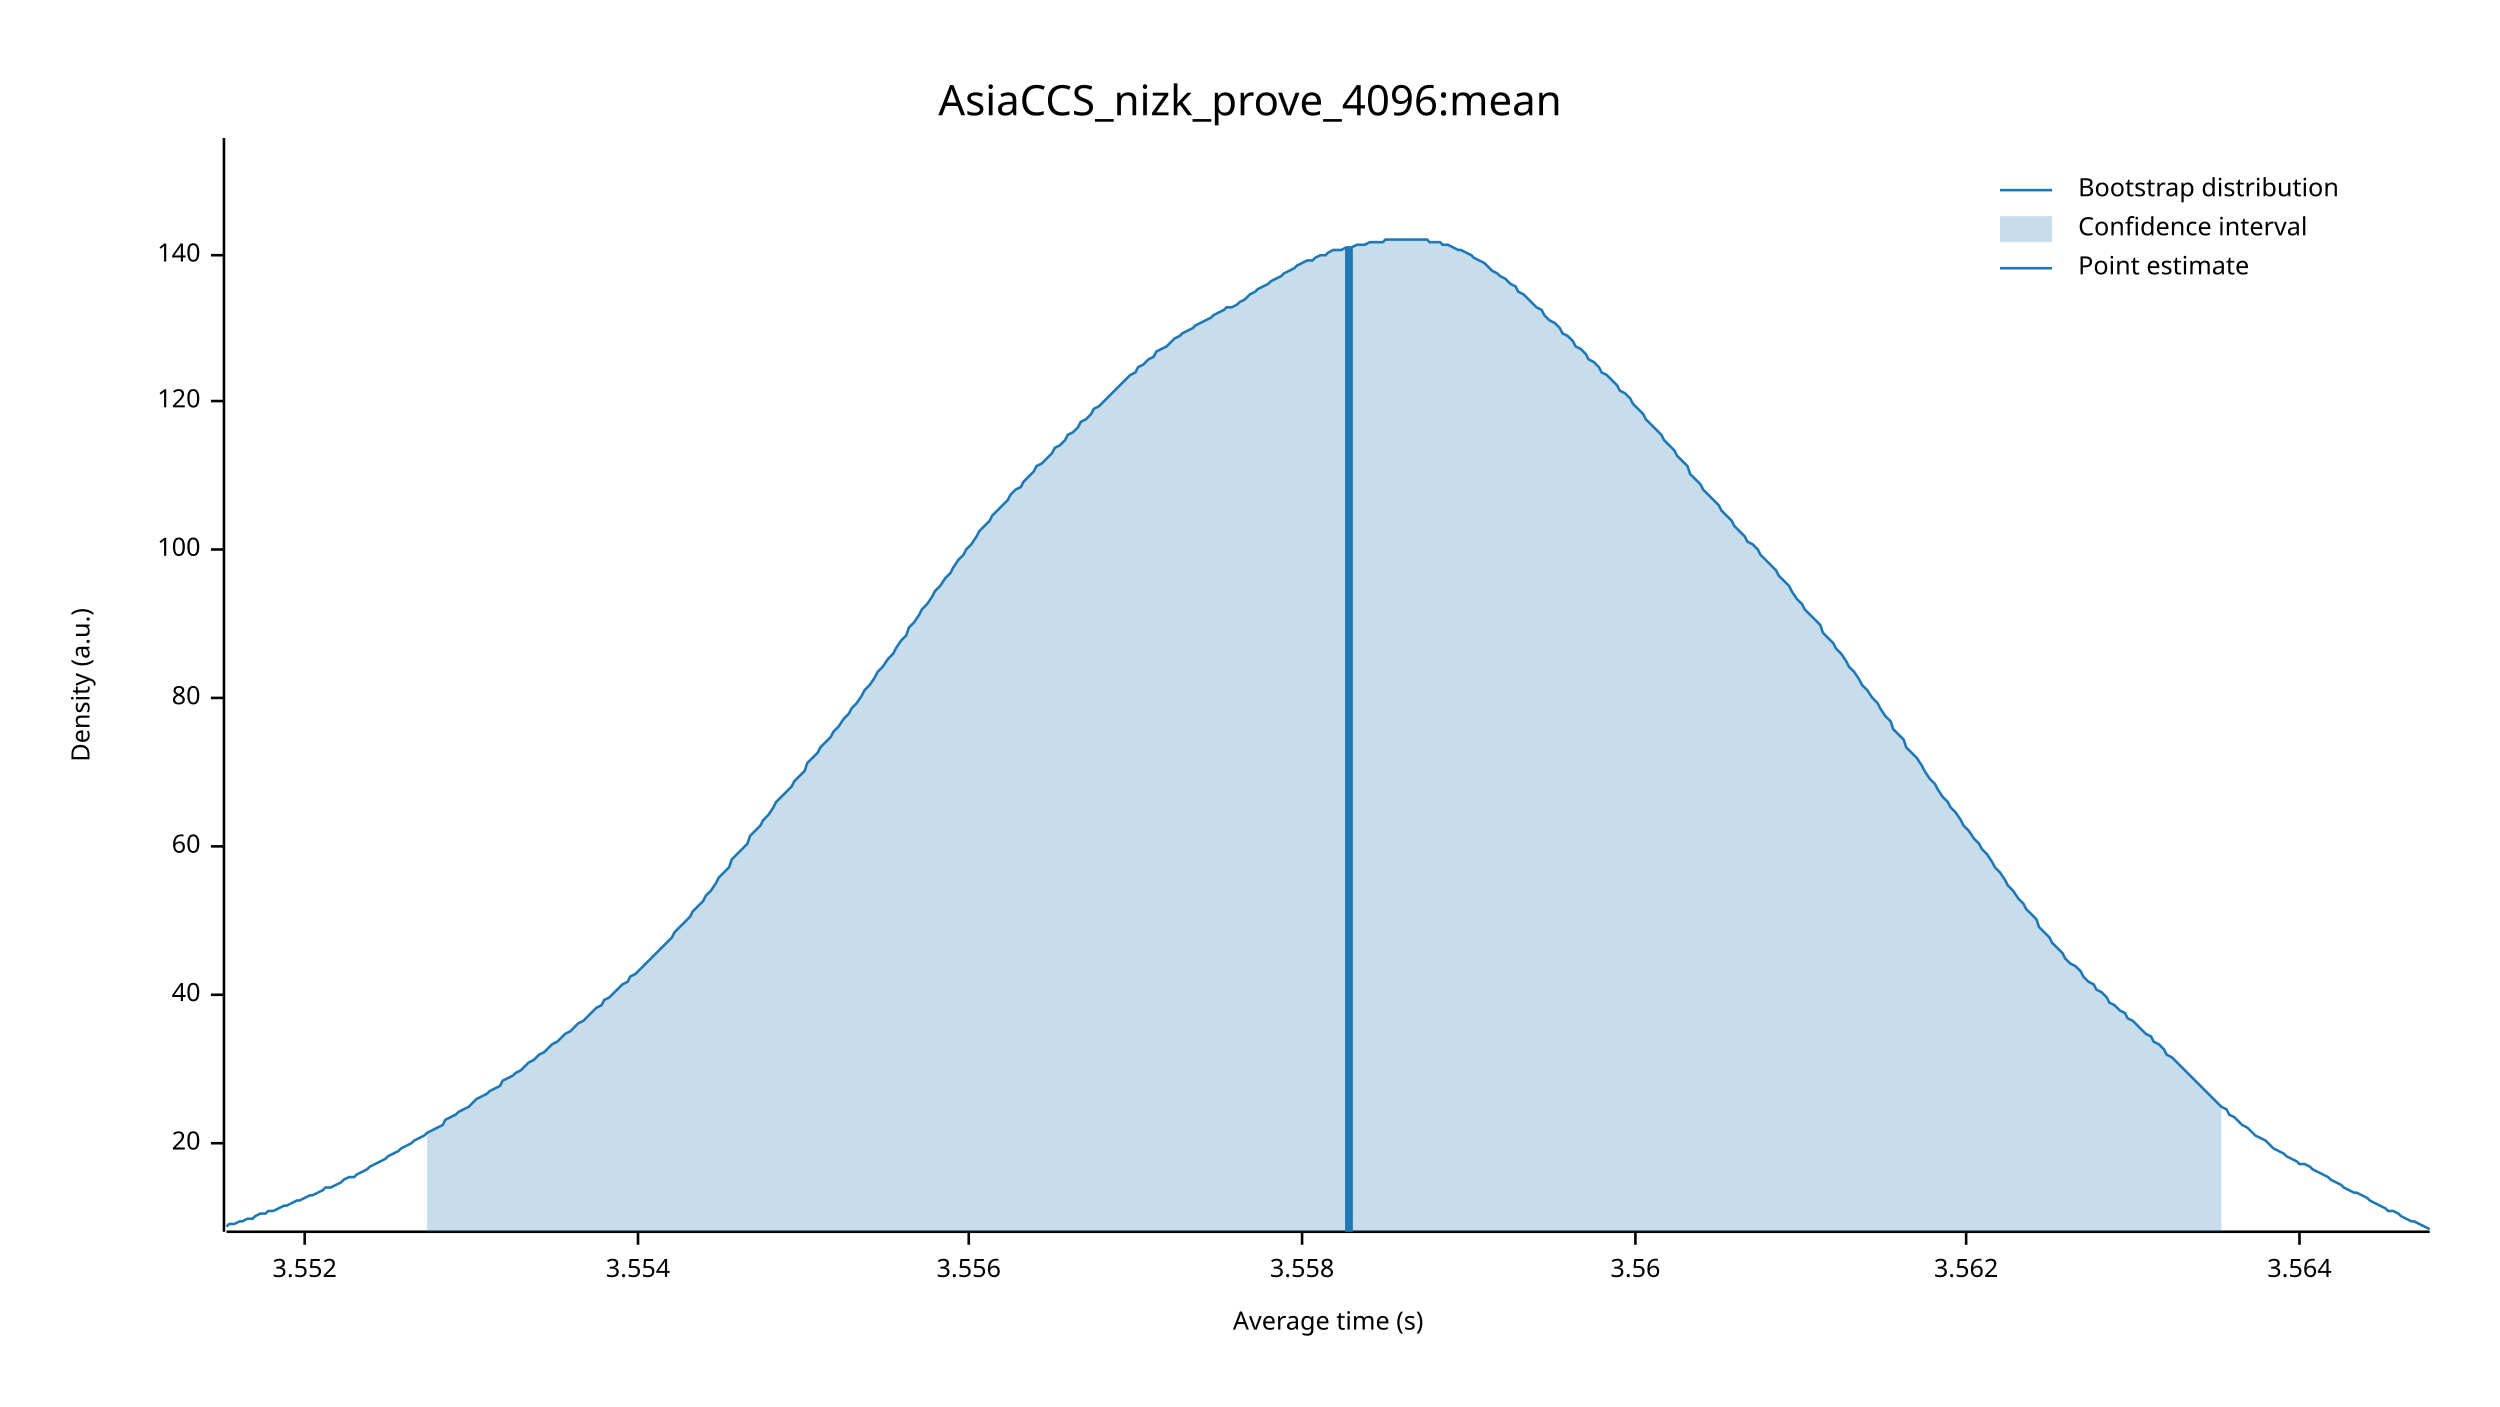
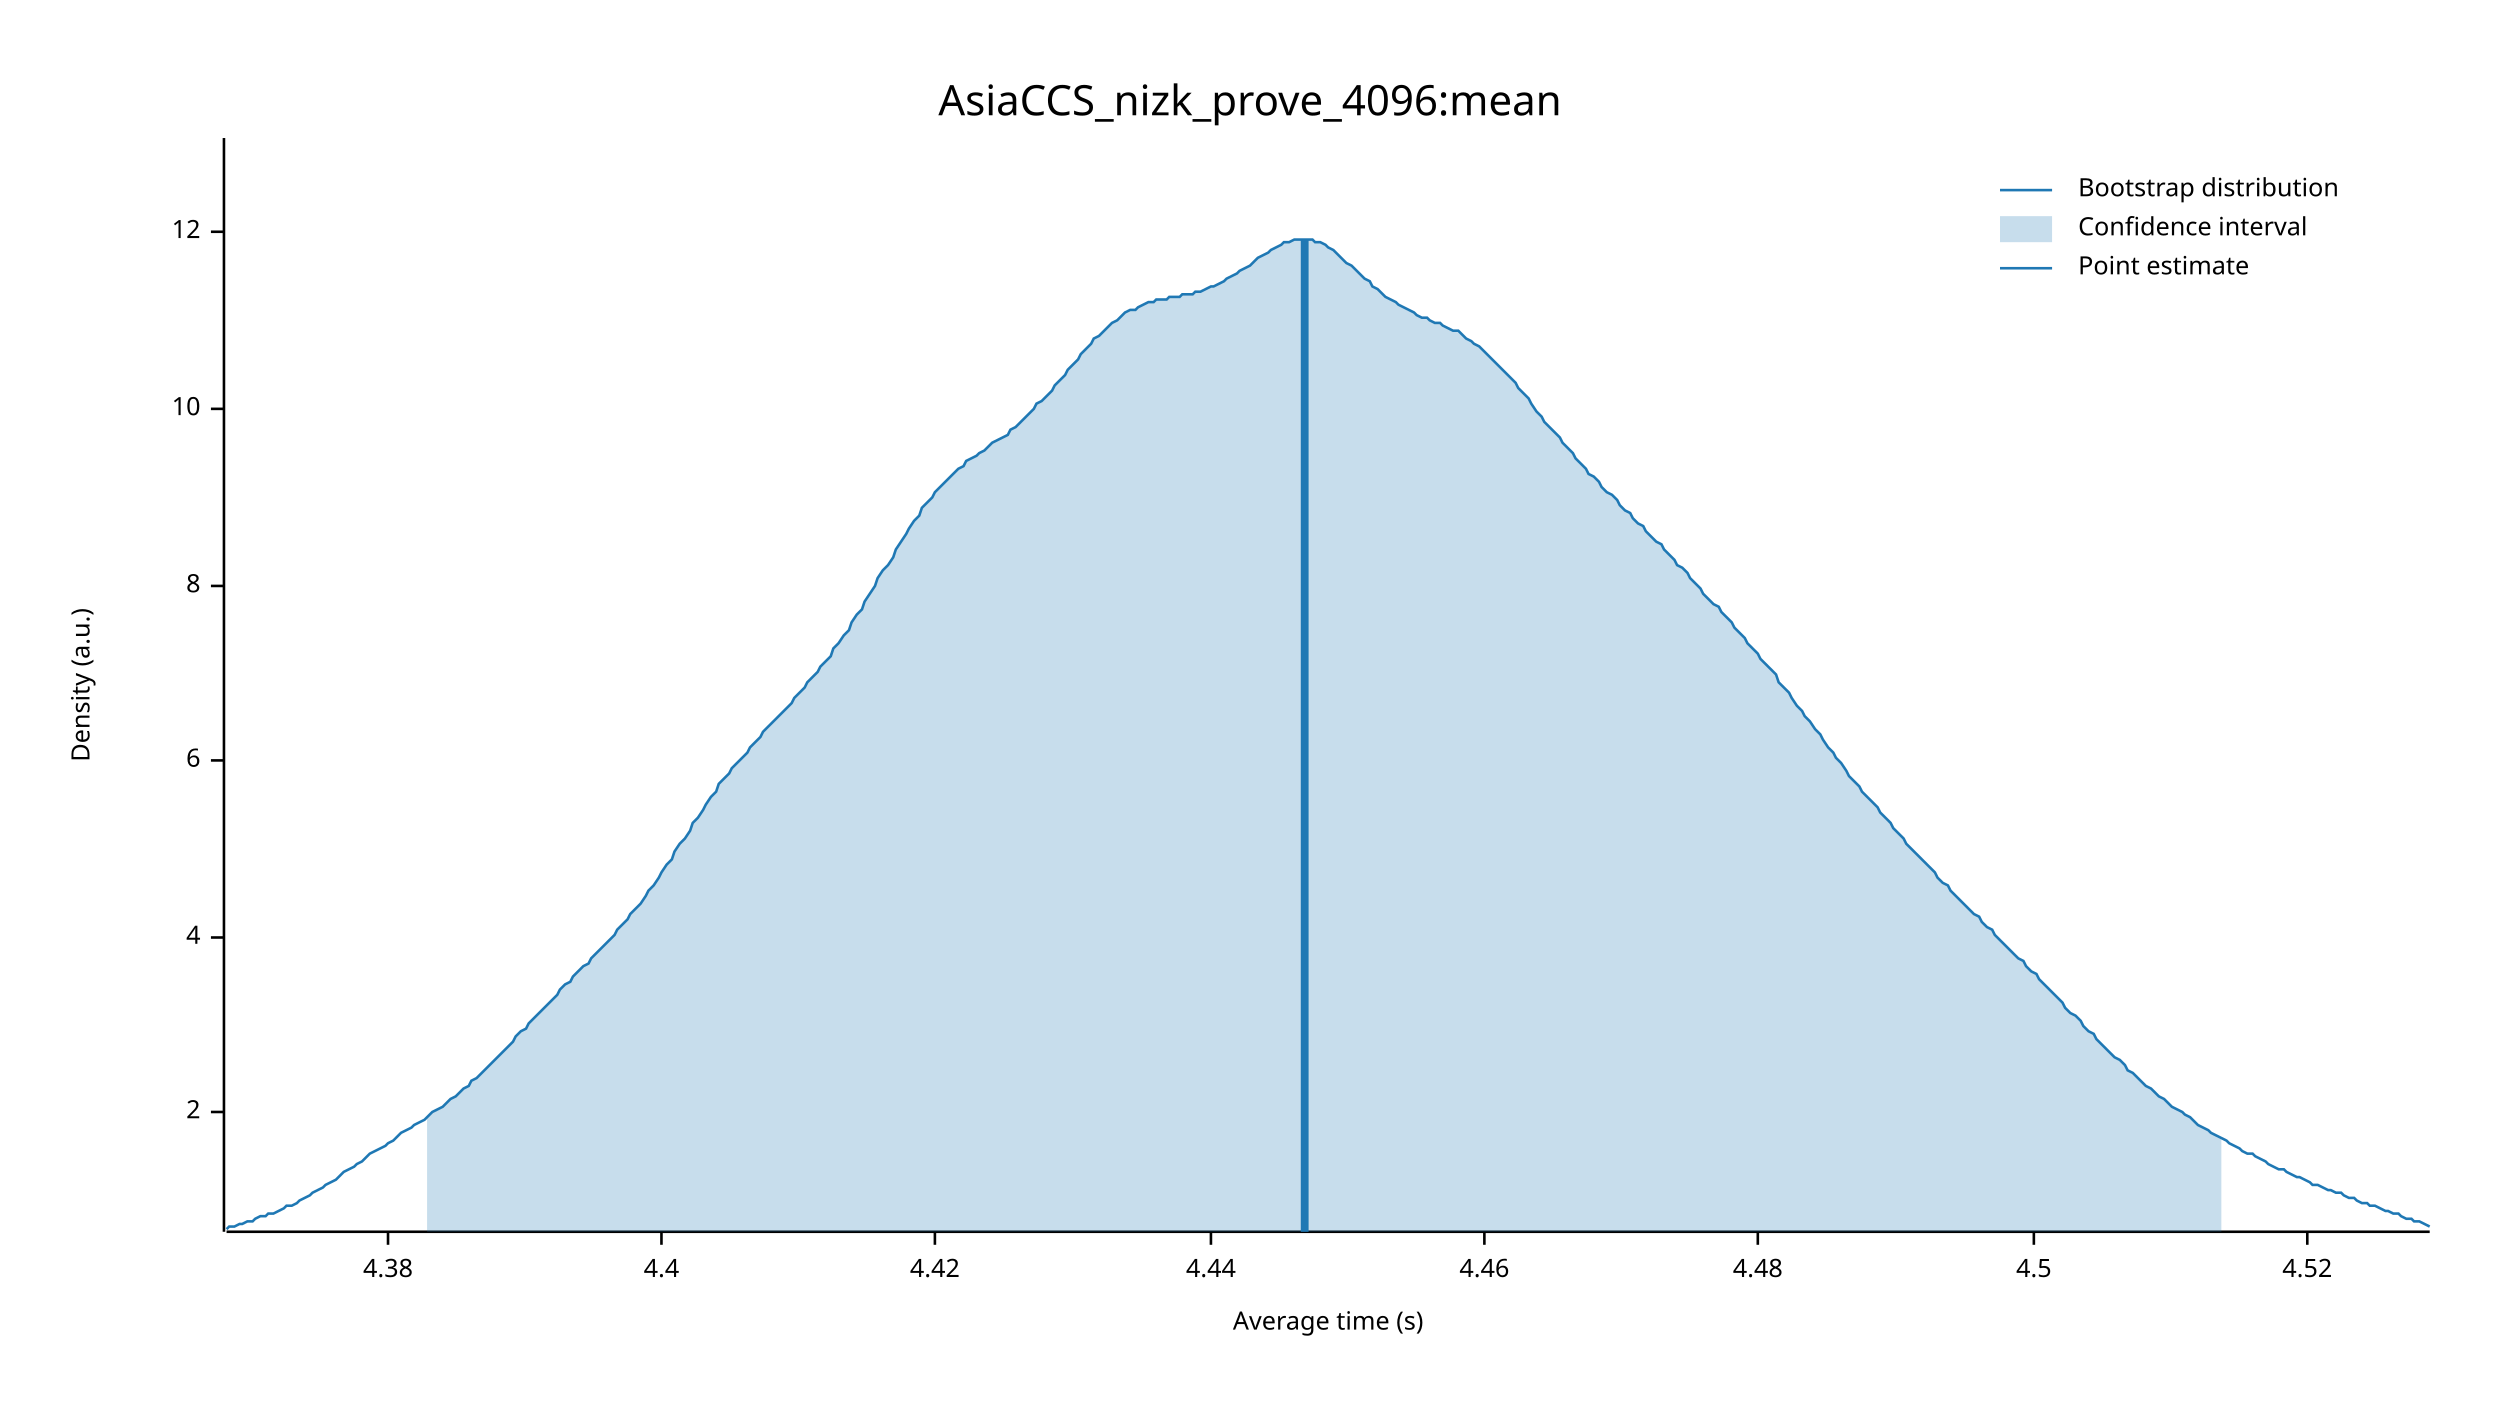
<svg xmlns="http://www.w3.org/2000/svg" width="960" height="540" viewBox="0 0 960 540">
  <text x="480" y="32" dy="0.76em" text-anchor="middle" font-family="sans-serif" font-size="16.129" opacity="1" fill="#000000">
AsiaCCS_nizk_prove_4096:mean
</text>
  <text x="27" y="263" dy="0.76em" text-anchor="middle" font-family="sans-serif" font-size="9.677" opacity="1" fill="#000000" transform="rotate(270, 27, 263)">
Density (a.u.)
</text>
  <text x="510" y="513" dy="-0.5ex" text-anchor="middle" font-family="sans-serif" font-size="9.677" opacity="1" fill="#000000">
Average time (s)
</text>
  <polyline fill="none" opacity="1" stroke="#000000" stroke-width="1" points="86,53 86,473 " />
-   <text x="77" y="439" dy="0.5ex" text-anchor="end" font-family="sans-serif" font-size="9.677" opacity="1" fill="#000000">
- 20
+   <text x="77" y="427" dy="0.5ex" text-anchor="end" font-family="sans-serif" font-size="9.677" opacity="1" fill="#000000">
+ 2
</text>
-   <polyline fill="none" opacity="1" stroke="#000000" stroke-width="1" points="81,439 86,439 " />
-   <text x="77" y="382" dy="0.5ex" text-anchor="end" font-family="sans-serif" font-size="9.677" opacity="1" fill="#000000">
- 40
+   <polyline fill="none" opacity="1" stroke="#000000" stroke-width="1" points="81,427 86,427 " />
+   <text x="77" y="360" dy="0.5ex" text-anchor="end" font-family="sans-serif" font-size="9.677" opacity="1" fill="#000000">
+ 4
</text>
-   <polyline fill="none" opacity="1" stroke="#000000" stroke-width="1" points="81,382 86,382 " />
-   <text x="77" y="325" dy="0.5ex" text-anchor="end" font-family="sans-serif" font-size="9.677" opacity="1" fill="#000000">
- 60
+   <polyline fill="none" opacity="1" stroke="#000000" stroke-width="1" points="81,360 86,360 " />
+   <text x="77" y="292" dy="0.5ex" text-anchor="end" font-family="sans-serif" font-size="9.677" opacity="1" fill="#000000">
+ 6
</text>
-   <polyline fill="none" opacity="1" stroke="#000000" stroke-width="1" points="81,325 86,325 " />
-   <text x="77" y="268" dy="0.5ex" text-anchor="end" font-family="sans-serif" font-size="9.677" opacity="1" fill="#000000">
- 80
+   <polyline fill="none" opacity="1" stroke="#000000" stroke-width="1" points="81,292 86,292 " />
+   <text x="77" y="225" dy="0.5ex" text-anchor="end" font-family="sans-serif" font-size="9.677" opacity="1" fill="#000000">
+ 8
</text>
-   <polyline fill="none" opacity="1" stroke="#000000" stroke-width="1" points="81,268 86,268 " />
-   <text x="77" y="211" dy="0.5ex" text-anchor="end" font-family="sans-serif" font-size="9.677" opacity="1" fill="#000000">
- 100
+   <polyline fill="none" opacity="1" stroke="#000000" stroke-width="1" points="81,225 86,225 " />
+   <text x="77" y="157" dy="0.5ex" text-anchor="end" font-family="sans-serif" font-size="9.677" opacity="1" fill="#000000">
+ 10
</text>
-   <polyline fill="none" opacity="1" stroke="#000000" stroke-width="1" points="81,211 86,211 " />
-   <text x="77" y="154" dy="0.5ex" text-anchor="end" font-family="sans-serif" font-size="9.677" opacity="1" fill="#000000">
- 120
+   <polyline fill="none" opacity="1" stroke="#000000" stroke-width="1" points="81,157 86,157 " />
+   <text x="77" y="89" dy="0.5ex" text-anchor="end" font-family="sans-serif" font-size="9.677" opacity="1" fill="#000000">
+ 12
</text>
-   <polyline fill="none" opacity="1" stroke="#000000" stroke-width="1" points="81,154 86,154 " />
-   <text x="77" y="98" dy="0.5ex" text-anchor="end" font-family="sans-serif" font-size="9.677" opacity="1" fill="#000000">
- 140
+   <polyline fill="none" opacity="1" stroke="#000000" stroke-width="1" points="81,89 86,89 " />
+   <polyline fill="none" opacity="1" stroke="#000000" stroke-width="1" points="87,473 933,473 " />
+   <text x="149" y="483" dy="0.76em" text-anchor="middle" font-family="sans-serif" font-size="9.677" opacity="1" fill="#000000">
+ 4.38
</text>
-   <polyline fill="none" opacity="1" stroke="#000000" stroke-width="1" points="81,98 86,98 " />
-   <polyline fill="none" opacity="1" stroke="#000000" stroke-width="1" points="87,473 933,473 " />
-   <text x="117" y="483" dy="0.76em" text-anchor="middle" font-family="sans-serif" font-size="9.677" opacity="1" fill="#000000">
- 3.552
+   <polyline fill="none" opacity="1" stroke="#000000" stroke-width="1" points="149,473 149,478 " />
+   <text x="254" y="483" dy="0.76em" text-anchor="middle" font-family="sans-serif" font-size="9.677" opacity="1" fill="#000000">
+ 4.4
</text>
-   <polyline fill="none" opacity="1" stroke="#000000" stroke-width="1" points="117,473 117,478 " />
-   <text x="245" y="483" dy="0.76em" text-anchor="middle" font-family="sans-serif" font-size="9.677" opacity="1" fill="#000000">
- 3.554
+   <polyline fill="none" opacity="1" stroke="#000000" stroke-width="1" points="254,473 254,478 " />
+   <text x="359" y="483" dy="0.76em" text-anchor="middle" font-family="sans-serif" font-size="9.677" opacity="1" fill="#000000">
+ 4.42
</text>
-   <polyline fill="none" opacity="1" stroke="#000000" stroke-width="1" points="245,473 245,478 " />
-   <text x="372" y="483" dy="0.76em" text-anchor="middle" font-family="sans-serif" font-size="9.677" opacity="1" fill="#000000">
- 3.556
+   <polyline fill="none" opacity="1" stroke="#000000" stroke-width="1" points="359,473 359,478 " />
+   <text x="465" y="483" dy="0.76em" text-anchor="middle" font-family="sans-serif" font-size="9.677" opacity="1" fill="#000000">
+ 4.44
</text>
-   <polyline fill="none" opacity="1" stroke="#000000" stroke-width="1" points="372,473 372,478 " />
-   <text x="500" y="483" dy="0.76em" text-anchor="middle" font-family="sans-serif" font-size="9.677" opacity="1" fill="#000000">
- 3.558
+   <polyline fill="none" opacity="1" stroke="#000000" stroke-width="1" points="465,473 465,478 " />
+   <text x="570" y="483" dy="0.76em" text-anchor="middle" font-family="sans-serif" font-size="9.677" opacity="1" fill="#000000">
+ 4.46
</text>
-   <polyline fill="none" opacity="1" stroke="#000000" stroke-width="1" points="500,473 500,478 " />
-   <text x="628" y="483" dy="0.76em" text-anchor="middle" font-family="sans-serif" font-size="9.677" opacity="1" fill="#000000">
- 3.56
+   <polyline fill="none" opacity="1" stroke="#000000" stroke-width="1" points="570,473 570,478 " />
+   <text x="675" y="483" dy="0.76em" text-anchor="middle" font-family="sans-serif" font-size="9.677" opacity="1" fill="#000000">
+ 4.48
</text>
-   <polyline fill="none" opacity="1" stroke="#000000" stroke-width="1" points="628,473 628,478 " />
-   <text x="755" y="483" dy="0.76em" text-anchor="middle" font-family="sans-serif" font-size="9.677" opacity="1" fill="#000000">
- 3.562
+   <polyline fill="none" opacity="1" stroke="#000000" stroke-width="1" points="675,473 675,478 " />
+   <text x="781" y="483" dy="0.76em" text-anchor="middle" font-family="sans-serif" font-size="9.677" opacity="1" fill="#000000">
+ 4.5
</text>
-   <polyline fill="none" opacity="1" stroke="#000000" stroke-width="1" points="755,473 755,478 " />
-   <text x="883" y="483" dy="0.76em" text-anchor="middle" font-family="sans-serif" font-size="9.677" opacity="1" fill="#000000">
- 3.564
+   <polyline fill="none" opacity="1" stroke="#000000" stroke-width="1" points="781,473 781,478 " />
+   <text x="886" y="483" dy="0.76em" text-anchor="middle" font-family="sans-serif" font-size="9.677" opacity="1" fill="#000000">
+ 4.52
</text>
-   <polyline fill="none" opacity="1" stroke="#000000" stroke-width="1" points="883,473 883,478 " />
-   <polyline fill="none" opacity="1" stroke="#1F78B4" stroke-width="1" points="87,471 88,470 90,470 92,469 93,469 95,468 97,468 98,467 100,466 102,466 103,465 105,465 107,464 109,463 110,463 112,462 114,461 115,461 117,460 119,459 120,459 122,458 124,457 125,456 127,456 129,455 131,454 132,453 134,452 136,452 137,451 139,450 141,449 142,448 144,447 146,446 148,445 149,444 151,443 153,442 154,441 156,440 158,439 159,438 161,437 163,436 164,435 166,434 168,433 170,432 171,430 173,429 175,428 176,427 178,426 180,425 181,424 183,422 185,421 187,420 188,419 190,418 192,417 193,415 195,414 197,413 198,412 200,411 202,409 203,408 205,407 207,405 209,404 210,403 212,401 214,400 215,399 217,397 219,396 220,395 222,393 224,392 226,390 227,389 229,387 231,386 232,384 234,383 236,381 237,380 239,378 241,377 242,375 244,374 246,372 248,370 249,369 251,367 253,365 254,364 256,362 258,360 259,358 261,356 263,354 265,352 266,350 268,348 270,346 271,344 273,342 275,339 276,337 278,335 280,333 281,330 283,328 285,326 287,324 288,321 290,319 292,317 293,315 295,313 297,310 298,308 300,306 302,304 304,302 305,300 307,298 309,296 310,293 312,291 314,289 315,287 317,285 319,283 320,281 322,279 324,276 326,274 327,272 329,270 331,267 332,265 334,263 336,260 337,258 339,256 341,253 343,251 344,249 346,246 348,244 349,241 351,239 353,236 354,234 356,232 358,229 359,227 361,225 363,222 365,220 366,218 368,215 370,213 371,211 373,209 375,206 376,204 378,202 380,200 381,198 383,196 385,194 387,192 388,190 390,188 392,187 393,185 395,183 397,181 398,179 400,178 402,176 404,174 405,172 407,171 409,169 410,167 412,166 414,164 415,162 417,161 419,159 420,157 422,156 424,154 426,152 427,151 429,149 431,147 432,146 434,144 436,143 437,141 439,140 441,138 443,137 444,135 446,134 448,133 449,132 451,130 453,129 454,128 456,127 458,126 459,125 461,124 463,123 465,122 466,121 468,120 470,119 471,118 473,118 475,117 476,116 478,115 480,113 482,112 483,111 485,110 487,109 488,108 490,107 492,106 493,105 495,104 497,103 498,102 500,101 502,100 504,100 505,99 507,98 509,98 510,97 512,96 514,96 515,96 517,95 519,95 521,94 522,94 524,94 526,93 527,93 529,93 531,93 532,92 534,92 536,92 537,92 539,92 541,92 543,92 544,92 546,92 548,92 549,93 551,93 553,93 554,94 556,94 558,95 560,96 561,96 563,97 565,98 566,99 568,100 570,101 571,102 573,104 575,105 576,106 578,107 580,109 582,110 583,112 585,113 587,115 588,116 590,118 592,119 593,121 595,123 597,124 599,126 600,128 602,129 604,131 605,133 607,134 609,136 610,138 612,139 614,141 615,143 617,144 619,146 621,148 622,150 624,151 626,153 627,155 629,157 631,159 632,161 634,163 636,165 638,167 639,169 641,171 643,173 644,175 646,177 648,179 649,182 651,184 653,186 654,188 656,190 658,192 660,194 661,196 663,198 665,200 666,202 668,204 670,206 671,208 673,209 675,211 676,213 678,215 680,217 682,219 683,221 685,223 687,225 688,227 690,230 692,232 693,234 695,236 697,238 699,240 700,243 702,245 704,247 705,249 707,251 709,254 710,256 712,258 714,261 715,263 717,265 719,268 721,270 722,272 724,275 726,277 727,280 729,282 731,284 732,287 734,289 736,291 738,294 739,296 741,299 743,301 744,303 746,306 748,308 749,310 751,312 753,315 754,317 756,319 758,322 760,324 761,326 763,328 765,331 766,333 768,335 770,338 771,340 773,342 775,345 777,347 778,349 780,351 782,353 783,356 785,358 787,360 788,362 790,364 792,366 793,368 795,370 797,371 799,373 800,375 802,377 804,378 805,380 807,381 809,383 810,385 812,386 814,388 816,389 817,391 819,392 821,394 822,395 824,397 826,398 827,400 829,401 831,403 832,405 834,406 836,408 838,410 839,411 841,413 843,415 844,416 846,418 848,420 849,421 851,423 853,425 855,426 856,428 858,429 860,431 861,432 863,433 865,435 866,436 868,437 870,438 871,439 873,441 875,442 877,443 878,444 880,445 882,446 883,447 885,447 887,448 888,449 890,450 892,451 894,452 895,453 897,454 899,455 900,456 902,457 904,458 905,458 907,459 909,460 910,461 912,462 914,463 916,464 917,465 919,465 921,466 922,467 924,468 926,469 927,469 929,470 931,471 933,472 " />
-   <polygon opacity="0.25" fill="#1F78B4" points="164,435 166,434 168,433 170,432 171,430 173,429 175,428 176,427 178,426 180,425 181,424 183,422 185,421 187,420 188,419 190,418 192,417 193,415 195,414 197,413 198,412 200,411 202,409 203,408 205,407 207,405 209,404 210,403 212,401 214,400 215,399 217,397 219,396 220,395 222,393 224,392 226,390 227,389 229,387 231,386 232,384 234,383 236,381 237,380 239,378 241,377 242,375 244,374 246,372 248,370 249,369 251,367 253,365 254,364 256,362 258,360 259,358 261,356 263,354 265,352 266,350 268,348 270,346 271,344 273,342 275,339 276,337 278,335 280,333 281,330 283,328 285,326 287,324 288,321 290,319 292,317 293,315 295,313 297,310 298,308 300,306 302,304 304,302 305,300 307,298 309,296 310,293 312,291 314,289 315,287 317,285 319,283 320,281 322,279 324,276 326,274 327,272 329,270 331,267 332,265 334,263 336,260 337,258 339,256 341,253 343,251 344,249 346,246 348,244 349,241 351,239 353,236 354,234 356,232 358,229 359,227 361,225 363,222 365,220 366,218 368,215 370,213 371,211 373,209 375,206 376,204 378,202 380,200 381,198 383,196 385,194 387,192 388,190 390,188 392,187 393,185 395,183 397,181 398,179 400,178 402,176 404,174 405,172 407,171 409,169 410,167 412,166 414,164 415,162 417,161 419,159 420,157 422,156 424,154 426,152 427,151 429,149 431,147 432,146 434,144 436,143 437,141 439,140 441,138 443,137 444,135 446,134 448,133 449,132 451,130 453,129 454,128 456,127 458,126 459,125 461,124 463,123 465,122 466,121 468,120 470,119 471,118 473,118 475,117 476,116 478,115 480,113 482,112 483,111 485,110 487,109 488,108 490,107 492,106 493,105 495,104 497,103 498,102 500,101 502,100 504,100 505,99 507,98 509,98 510,97 512,96 514,96 515,96 517,95 519,95 521,94 522,94 524,94 526,93 527,93 529,93 531,93 532,92 534,92 536,92 537,92 539,92 541,92 543,92 544,92 546,92 548,92 549,93 551,93 553,93 554,94 556,94 558,95 560,96 561,96 563,97 565,98 566,99 568,100 570,101 571,102 573,104 575,105 576,106 578,107 580,109 582,110 583,112 585,113 587,115 588,116 590,118 592,119 593,121 595,123 597,124 599,126 600,128 602,129 604,131 605,133 607,134 609,136 610,138 612,139 614,141 615,143 617,144 619,146 621,148 622,150 624,151 626,153 627,155 629,157 631,159 632,161 634,163 636,165 638,167 639,169 641,171 643,173 644,175 646,177 648,179 649,182 651,184 653,186 654,188 656,190 658,192 660,194 661,196 663,198 665,200 666,202 668,204 670,206 671,208 673,209 675,211 676,213 678,215 680,217 682,219 683,221 685,223 687,225 688,227 690,230 692,232 693,234 695,236 697,238 699,240 700,243 702,245 704,247 705,249 707,251 709,254 710,256 712,258 714,261 715,263 717,265 719,268 721,270 722,272 724,275 726,277 727,280 729,282 731,284 732,287 734,289 736,291 738,294 739,296 741,299 743,301 744,303 746,306 748,308 749,310 751,312 753,315 754,317 756,319 758,322 760,324 761,326 763,328 765,331 766,333 768,335 770,338 771,340 773,342 775,345 777,347 778,349 780,351 782,353 783,356 785,358 787,360 788,362 790,364 792,366 793,368 795,370 797,371 799,373 800,375 802,377 804,378 805,380 807,381 809,383 810,385 812,386 814,388 816,389 817,391 819,392 821,394 822,395 824,397 826,398 827,400 829,401 831,403 832,405 834,406 836,408 838,410 839,411 841,413 843,415 844,416 846,418 848,420 849,421 851,423 853,425 853,473 164,473 " />
-   <polyline fill="none" opacity="1" stroke="#1F78B4" stroke-width="3" points="518,473 518,95 " />
+   <polyline fill="none" opacity="1" stroke="#000000" stroke-width="1" points="886,473 886,478 " />
+   <polyline fill="none" opacity="1" stroke="#1F78B4" stroke-width="1" points="87,472 88,471 90,471 92,470 93,470 95,469 97,469 98,468 100,467 102,467 103,466 105,466 107,465 109,464 110,463 112,463 114,462 115,461 117,460 119,459 120,458 122,457 124,456 125,455 127,454 129,453 131,451 132,450 134,449 136,448 137,447 139,446 141,444 142,443 144,442 146,441 148,440 149,439 151,438 153,436 154,435 156,434 158,433 159,432 161,431 163,430 164,429 166,427 168,426 170,425 171,424 173,422 175,421 176,420 178,418 180,417 181,415 183,414 185,412 187,410 188,409 190,407 192,405 193,404 195,402 197,400 198,398 200,396 202,395 203,393 205,391 207,389 209,387 210,386 212,384 214,382 215,380 217,378 219,377 220,375 222,373 224,371 226,370 227,368 229,366 231,364 232,363 234,361 236,359 237,357 239,355 241,353 242,351 244,349 246,347 248,344 249,342 251,340 253,337 254,335 256,332 258,330 259,327 261,324 263,322 265,319 266,316 268,314 270,311 271,309 273,306 275,304 276,301 278,299 280,297 281,295 283,293 285,291 287,289 288,287 290,285 292,283 293,281 295,279 297,277 298,276 300,274 302,272 304,270 305,268 307,266 309,264 310,262 312,260 314,258 315,256 317,254 319,252 320,249 322,247 324,244 326,242 327,239 329,236 331,234 332,231 334,228 336,225 337,222 339,219 341,217 343,214 344,211 346,208 348,205 349,203 351,200 353,198 354,195 356,193 358,191 359,189 361,187 363,185 365,183 366,182 368,180 370,179 371,177 373,176 375,175 376,174 378,173 380,171 381,170 383,169 385,168 387,167 388,165 390,164 392,162 393,161 395,159 397,157 398,155 400,154 402,152 404,150 405,148 407,146 409,144 410,142 412,140 414,138 415,136 417,134 419,132 420,130 422,129 424,127 426,125 427,124 429,123 431,121 432,120 434,119 436,119 437,118 439,117 441,116 443,116 444,115 446,115 448,115 449,114 451,114 453,114 454,113 456,113 458,113 459,112 461,112 463,111 465,110 466,110 468,109 470,108 471,107 473,106 475,105 476,104 478,103 480,102 482,100 483,99 485,98 487,97 488,96 490,95 492,94 493,93 495,93 497,92 498,92 500,92 502,92 504,92 505,93 507,93 509,94 510,95 512,96 514,98 515,99 517,101 519,102 521,104 522,105 524,107 526,108 527,110 529,111 531,113 532,114 534,115 536,116 537,117 539,118 541,119 543,120 544,121 546,122 548,122 549,123 551,124 553,124 554,125 556,126 558,127 560,127 561,128 563,130 565,131 566,132 568,133 570,135 571,136 573,138 575,140 576,141 578,143 580,145 582,147 583,149 585,151 587,153 588,155 590,158 592,160 593,162 595,164 597,166 599,168 600,170 602,172 604,174 605,176 607,178 609,180 610,182 612,183 614,185 615,187 617,189 619,190 621,192 622,194 624,196 626,197 627,199 629,201 631,202 632,204 634,206 636,208 638,209 639,211 641,213 643,215 644,217 646,218 648,220 649,222 651,224 653,226 654,228 656,230 658,232 660,233 661,235 663,237 665,239 666,241 668,243 670,245 671,247 673,249 675,251 676,253 678,255 680,257 682,259 683,262 685,264 687,266 688,268 690,271 692,273 693,275 695,277 697,280 699,282 700,284 702,287 704,289 705,291 707,293 709,296 710,298 712,300 714,302 715,304 717,306 719,308 721,310 722,312 724,314 726,316 727,318 729,320 731,322 732,324 734,326 736,328 738,330 739,331 741,333 743,335 744,337 746,339 748,340 749,342 751,344 753,346 754,347 756,349 758,351 760,352 761,354 763,356 765,357 766,359 768,361 770,363 771,364 773,366 775,368 777,369 778,371 780,373 782,374 783,376 785,378 787,380 788,381 790,383 792,385 793,387 795,389 797,390 799,392 800,394 802,396 804,397 805,399 807,401 809,403 810,404 812,406 814,407 816,409 817,411 819,412 821,414 822,415 824,417 826,418 827,419 829,421 831,422 832,423 834,425 836,426 838,427 839,428 841,429 843,431 844,432 846,433 848,434 849,435 851,436 853,437 855,438 856,439 858,440 860,441 861,442 863,443 865,443 866,444 868,445 870,446 871,447 873,448 875,449 877,449 878,450 880,451 882,452 883,452 885,453 887,454 888,455 890,455 892,456 894,457 895,457 897,458 899,458 900,459 902,460 904,460 905,461 907,462 909,462 910,463 912,463 914,464 916,465 917,465 919,466 921,466 922,467 924,468 926,468 927,469 929,469 931,470 933,471 " />
+   <polygon opacity="0.25" fill="#1F78B4" points="164,429 166,427 168,426 170,425 171,424 173,422 175,421 176,420 178,418 180,417 181,415 183,414 185,412 187,410 188,409 190,407 192,405 193,404 195,402 197,400 198,398 200,396 202,395 203,393 205,391 207,389 209,387 210,386 212,384 214,382 215,380 217,378 219,377 220,375 222,373 224,371 226,370 227,368 229,366 231,364 232,363 234,361 236,359 237,357 239,355 241,353 242,351 244,349 246,347 248,344 249,342 251,340 253,337 254,335 256,332 258,330 259,327 261,324 263,322 265,319 266,316 268,314 270,311 271,309 273,306 275,304 276,301 278,299 280,297 281,295 283,293 285,291 287,289 288,287 290,285 292,283 293,281 295,279 297,277 298,276 300,274 302,272 304,270 305,268 307,266 309,264 310,262 312,260 314,258 315,256 317,254 319,252 320,249 322,247 324,244 326,242 327,239 329,236 331,234 332,231 334,228 336,225 337,222 339,219 341,217 343,214 344,211 346,208 348,205 349,203 351,200 353,198 354,195 356,193 358,191 359,189 361,187 363,185 365,183 366,182 368,180 370,179 371,177 373,176 375,175 376,174 378,173 380,171 381,170 383,169 385,168 387,167 388,165 390,164 392,162 393,161 395,159 397,157 398,155 400,154 402,152 404,150 405,148 407,146 409,144 410,142 412,140 414,138 415,136 417,134 419,132 420,130 422,129 424,127 426,125 427,124 429,123 431,121 432,120 434,119 436,119 437,118 439,117 441,116 443,116 444,115 446,115 448,115 449,114 451,114 453,114 454,113 456,113 458,113 459,112 461,112 463,111 465,110 466,110 468,109 470,108 471,107 473,106 475,105 476,104 478,103 480,102 482,100 483,99 485,98 487,97 488,96 490,95 492,94 493,93 495,93 497,92 498,92 500,92 502,92 504,92 505,93 507,93 509,94 510,95 512,96 514,98 515,99 517,101 519,102 521,104 522,105 524,107 526,108 527,110 529,111 531,113 532,114 534,115 536,116 537,117 539,118 541,119 543,120 544,121 546,122 548,122 549,123 551,124 553,124 554,125 556,126 558,127 560,127 561,128 563,130 565,131 566,132 568,133 570,135 571,136 573,138 575,140 576,141 578,143 580,145 582,147 583,149 585,151 587,153 588,155 590,158 592,160 593,162 595,164 597,166 599,168 600,170 602,172 604,174 605,176 607,178 609,180 610,182 612,183 614,185 615,187 617,189 619,190 621,192 622,194 624,196 626,197 627,199 629,201 631,202 632,204 634,206 636,208 638,209 639,211 641,213 643,215 644,217 646,218 648,220 649,222 651,224 653,226 654,228 656,230 658,232 660,233 661,235 663,237 665,239 666,241 668,243 670,245 671,247 673,249 675,251 676,253 678,255 680,257 682,259 683,262 685,264 687,266 688,268 690,271 692,273 693,275 695,277 697,280 699,282 700,284 702,287 704,289 705,291 707,293 709,296 710,298 712,300 714,302 715,304 717,306 719,308 721,310 722,312 724,314 726,316 727,318 729,320 731,322 732,324 734,326 736,328 738,330 739,331 741,333 743,335 744,337 746,339 748,340 749,342 751,344 753,346 754,347 756,349 758,351 760,352 761,354 763,356 765,357 766,359 768,361 770,363 771,364 773,366 775,368 777,369 778,371 780,373 782,374 783,376 785,378 787,380 788,381 790,383 792,385 793,387 795,389 797,390 799,392 800,394 802,396 804,397 805,399 807,401 809,403 810,404 812,406 814,407 816,409 817,411 819,412 821,414 822,415 824,417 826,418 827,419 829,421 831,422 832,423 834,425 836,426 838,427 839,428 841,429 843,431 844,432 846,433 848,434 849,435 851,436 853,437 853,473 164,473 " />
+   <polyline fill="none" opacity="1" stroke="#1F78B4" stroke-width="3" points="501,473 501,92 " />
  <text x="798" y="68" dy="0.76em" text-anchor="start" font-family="sans-serif" font-size="9.677" opacity="1" fill="#000000">
Bootstrap distribution
</text>
  <text x="798" y="83" dy="0.76em" text-anchor="start" font-family="sans-serif" font-size="9.677" opacity="1" fill="#000000">
Confidence interval
</text>
  <text x="798" y="98" dy="0.76em" text-anchor="start" font-family="sans-serif" font-size="9.677" opacity="1" fill="#000000">
Point estimate
</text>
  <polyline fill="none" opacity="1" stroke="#1F78B4" stroke-width="1" points="768,73 788,73 " />
  <rect x="768" y="83" width="20" height="10" opacity="0.25" fill="#1F78B4" stroke="none" />
  <polyline fill="none" opacity="1" stroke="#1F78B4" stroke-width="1" points="768,103 788,103 " />
</svg>
